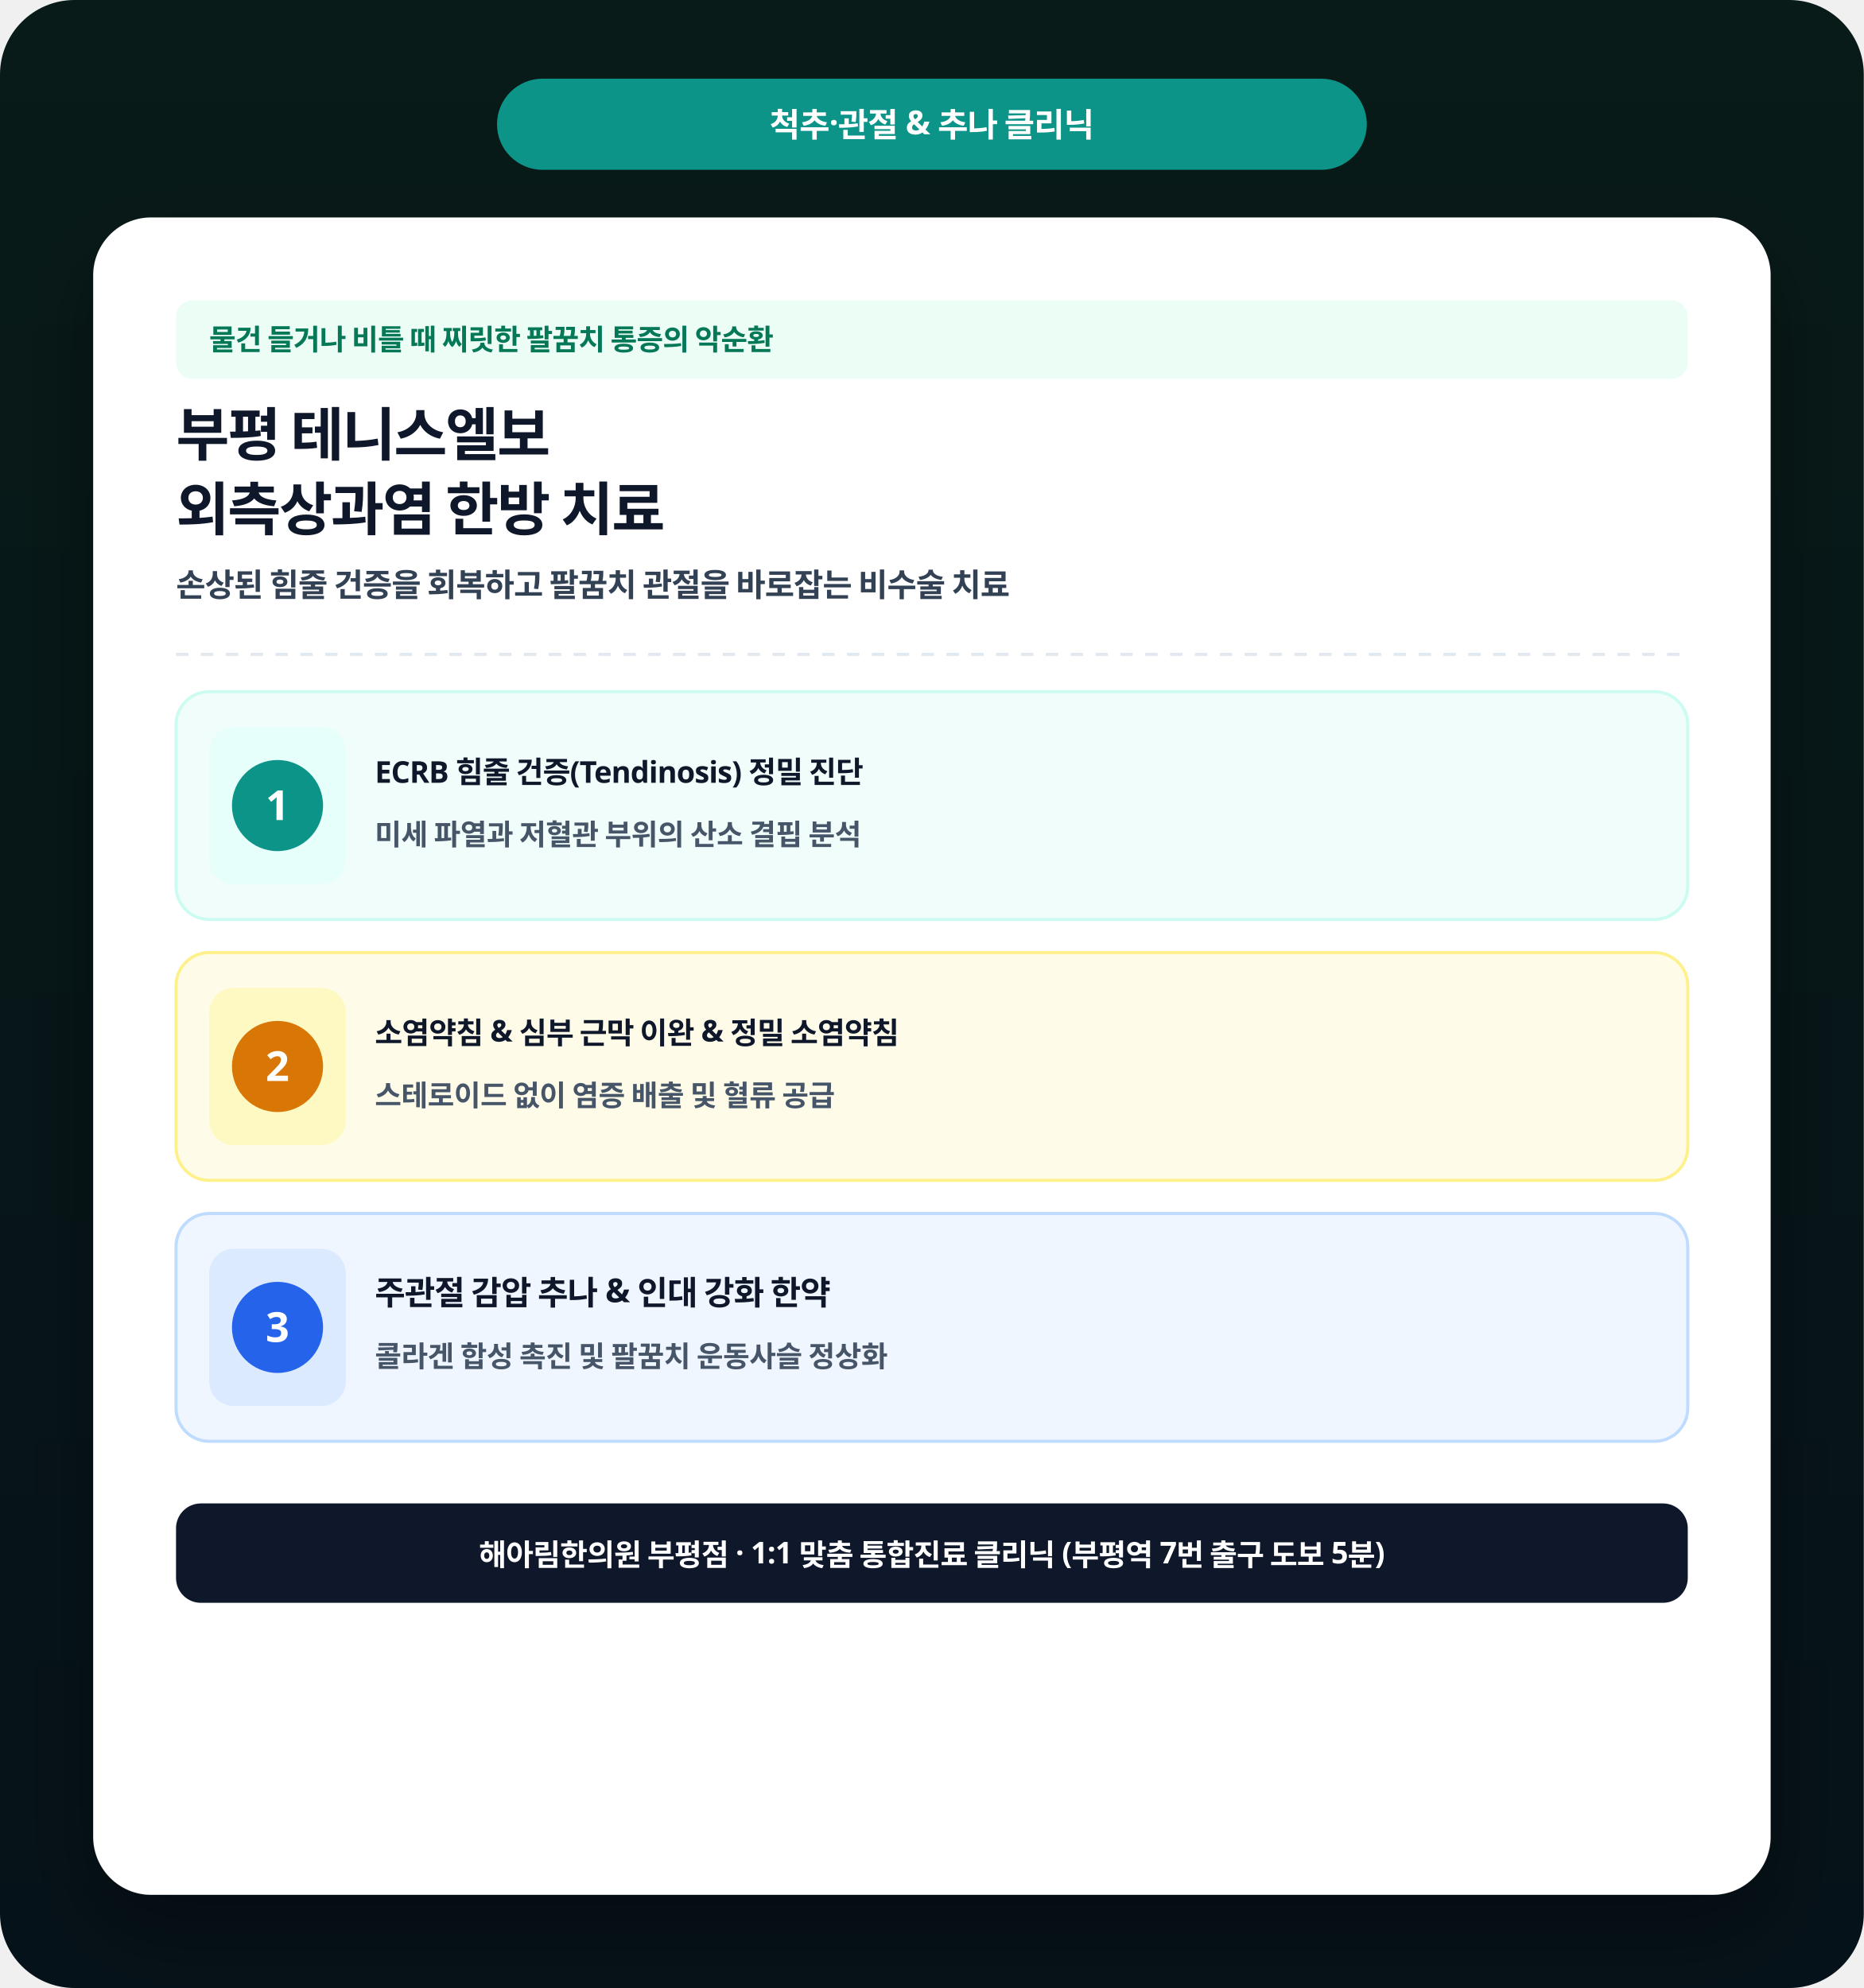
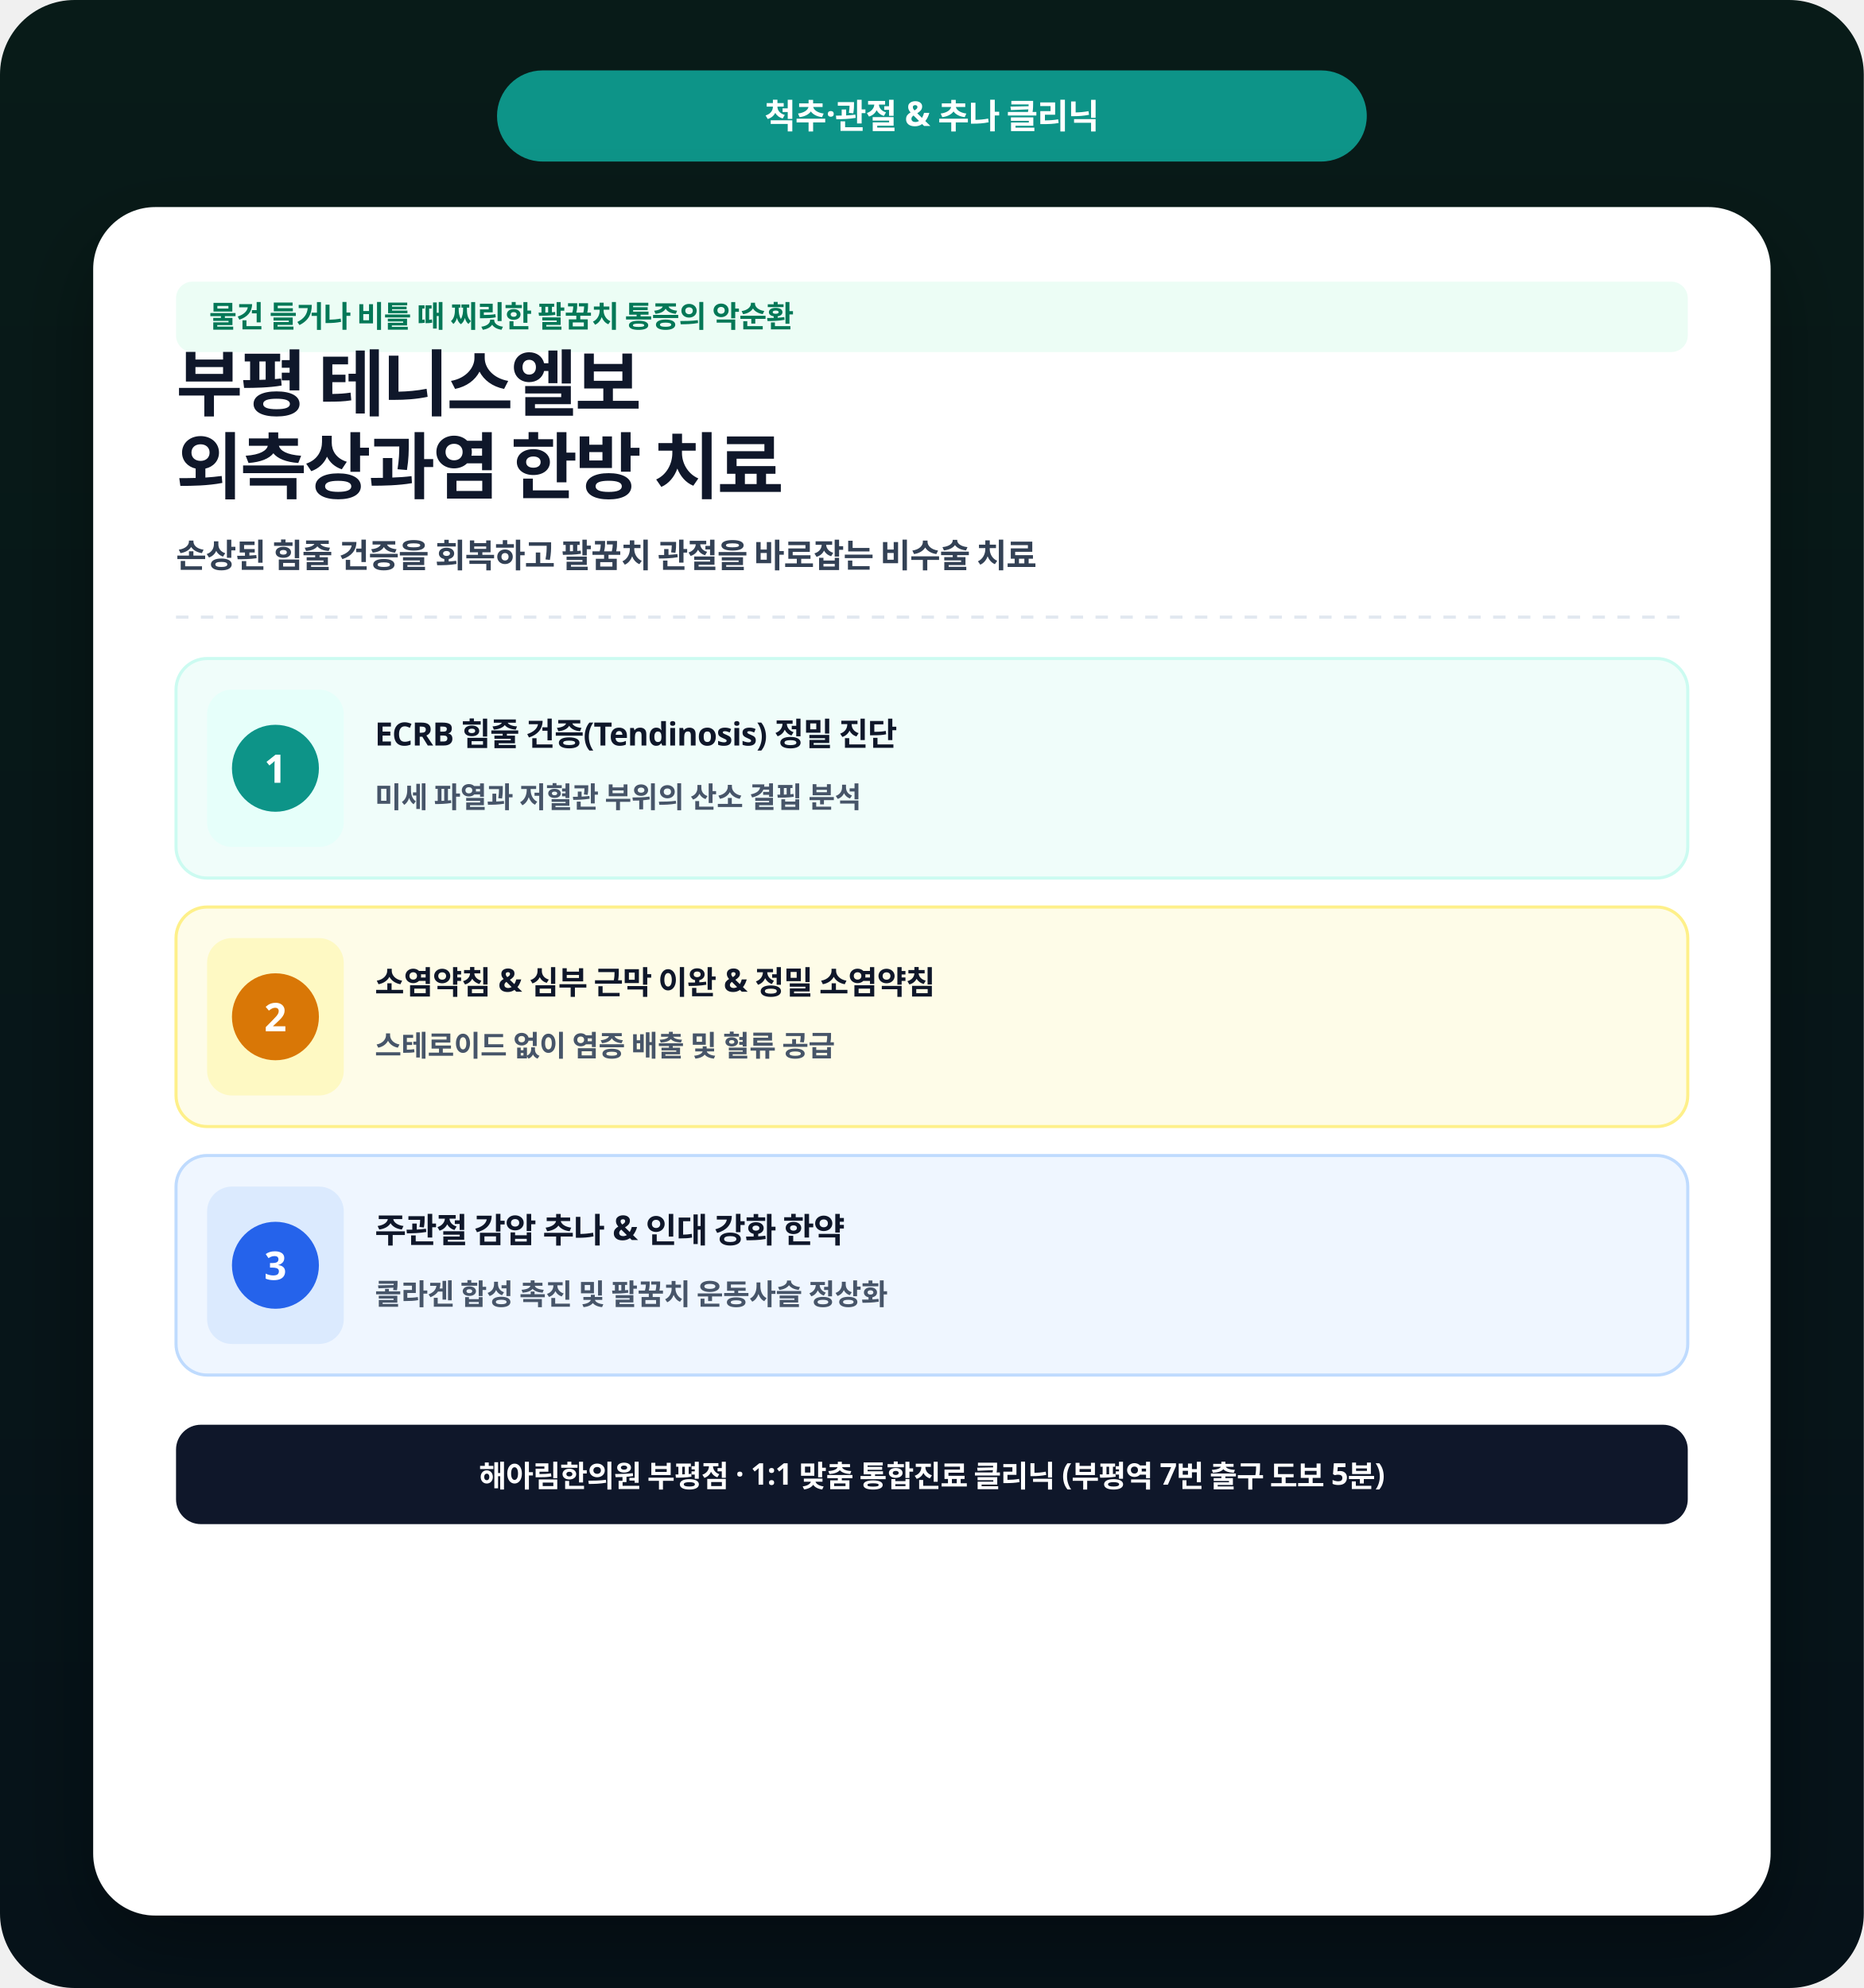
<svg xmlns="http://www.w3.org/2000/svg" width="900" height="960" viewBox="0 0 900 960">
  <defs>
    <linearGradient id="bgGrad" x1="0%" y1="0%" x2="0%" y2="100%">
      <stop offset="0%" stop-color="#081b18" />
      <stop offset="100%" stop-color="#061219" />
    </linearGradient>
    <filter id="cardShadow" x="-10%" y="-10%" width="120%" height="120%">
      <feDropShadow dx="0" dy="16" stdDeviation="20" flood-color="#000000" flood-opacity="0.35" />
    </filter>
  </defs>
  <rect x="0" y="0" width="900" height="960" rx="36" fill="url(#bgGrad)" />
-   <g transform="translate(450, 60)">
+   <g transform="translate(450, 56)">
    <rect x="-210" y="-22" width="420" height="44" rx="22" fill="#0d9488" />
-     <text x="0" y="6" font-size="16" font-weight="900" fill="#ffffff" text-anchor="middle" font-family="Pretendard, 'Malgun Gothic', sans-serif" letter-spacing="-0.02em">
+     <text x="0" y="6" font-size="16.5" font-weight="900" fill="#ffffff" text-anchor="middle" font-family="Pretendard, 'Malgun Gothic', sans-serif" letter-spacing="-0.02em">
      척추·관절 &amp; 추나 클리닉
    </text>
  </g>
  <g filter="url(#cardShadow)">
-     <rect x="45" y="105" width="810" height="810" rx="28" fill="#ffffff" />
+     <rect x="45" y="100" width="810" height="825" rx="30" fill="#ffffff" />
  </g>
-   <g transform="translate(85, 145)">
-     <rect x="0" y="0" width="730" height="38" rx="8" fill="#ecfdf5" />
-     <text x="16" y="24" font-size="14" font-weight="900" fill="#047857" font-family="Pretendard, 'Malgun Gothic', sans-serif" letter-spacing="-0.02em">
+   <g transform="translate(85, 136)">
+     <rect x="0" y="0" width="730" height="34" rx="8" fill="#ecfdf5" />
+     <text x="16" y="22" font-size="14.5" font-weight="900" fill="#047857" font-family="Pretendard, 'Malgun Gothic', sans-serif" letter-spacing="-0.02em">
      물건 들거나 비틀 때 찌릿한 팔꿈치 통증의 악순환
    </text>
  </g>
  <g>
-     <text x="85" y="220" font-size="28" font-weight="900" fill="#0f172a" font-family="Pretendard, 'Malgun Gothic', sans-serif" letter-spacing="-0.03em">부평 테니스엘보</text>
-     <text x="85" y="256" font-size="28" font-weight="900" fill="#0f172a" font-family="Pretendard, 'Malgun Gothic', sans-serif" letter-spacing="-0.03em">외측상과염 한방 치료</text>
+     <text x="85" y="198" font-size="35" font-weight="900" fill="#0f172a" font-family="Pretendard, 'Malgun Gothic', sans-serif" letter-spacing="-0.035em">부평 테니스엘보</text>
+     <text x="85" y="238" font-size="35" font-weight="900" fill="#0f172a" font-family="Pretendard, 'Malgun Gothic', sans-serif" letter-spacing="-0.035em">외측상과염 한방 치료</text>
  </g>
  <g>
-     <text x="85" y="288" font-size="15.5" font-weight="800" fill="#334155" font-family="Pretendard, 'Malgun Gothic', sans-serif" letter-spacing="-0.02em">
+     <text x="85" y="274" font-size="16" font-weight="800" fill="#334155" font-family="Pretendard, 'Malgun Gothic', sans-serif" letter-spacing="-0.02em">
      손상된 힘줄 건증을 회복하고 팔꿈치 관절을 바로잡는 비수술 치료
    </text>
  </g>
-   <line x1="85" y1="316" x2="815" y2="316" stroke="#e2e8f0" stroke-width="1.5" stroke-dasharray="6,6" />
-   <g transform="translate(85, 334)">
-     <rect x="0" y="0" width="730" height="110" rx="16" fill="#f0fdfa" stroke="#ccfbf1" stroke-width="1.5" />
-     <rect x="16" y="17" width="66" height="76" rx="12" fill="#e6fffa" />
-     <circle cx="49" cy="55" r="22" fill="#0d9488" />
-     <text x="49" y="62" font-size="20" font-weight="900" fill="#ffffff" text-anchor="middle" font-family="Pretendard, 'Malgun Gothic', sans-serif">1</text>
-     <text x="96" y="44" font-size="14.5" font-weight="900" fill="#0f172a" font-family="Pretendard, 'Malgun Gothic', sans-serif" letter-spacing="-0.02em">
+   <line x1="85" y1="298" x2="815" y2="298" stroke="#e2e8f0" stroke-width="1.5" stroke-dasharray="6,6" />
+   <g transform="translate(85, 318)">
+     <rect x="0" y="0" width="730" height="106" rx="15" fill="#f0fdfa" stroke="#ccfbf1" stroke-width="1.5" />
+     <rect x="15" y="15" width="66" height="76" rx="12" fill="#e6fffa" />
+     <circle cx="48" cy="53" r="21" fill="#0d9488" />
+     <text x="48" y="60" font-size="19" font-weight="900" fill="#ffffff" text-anchor="middle" font-family="Pretendard, 'Malgun Gothic', sans-serif">1</text>
+     <text x="96" y="42" font-size="15.5" font-weight="900" fill="#0f172a" font-family="Pretendard, 'Malgun Gothic', sans-serif" letter-spacing="-0.02em">
      ECRB 힘줄 건증(Tendinosis) 정밀 진단
    </text>
-     <text x="96" y="74" font-size="14" font-weight="600" fill="#475569" font-family="Pretendard, 'Malgun Gothic', sans-serif" letter-spacing="-0.01em">
+     <text x="96" y="72" font-size="14" font-weight="600" fill="#475569" font-family="Pretendard, 'Malgun Gothic', sans-serif" letter-spacing="-0.01em">
      미세 파열과 저혈관 부위의 산소 결핍 분석
    </text>
  </g>
-   <g transform="translate(85, 460)">
-     <rect x="0" y="0" width="730" height="110" rx="16" fill="#fefce8" stroke="#fef08a" stroke-width="1.5" />
-     <rect x="16" y="17" width="66" height="76" rx="12" fill="#fef9c3" />
-     <circle cx="49" cy="55" r="22" fill="#d97706" />
-     <text x="49" y="62" font-size="20" font-weight="900" fill="#ffffff" text-anchor="middle" font-family="Pretendard, 'Malgun Gothic', sans-serif">2</text>
-     <text x="96" y="44" font-size="14.5" font-weight="900" fill="#0f172a" font-family="Pretendard, 'Malgun Gothic', sans-serif" letter-spacing="-0.02em">
+   <g transform="translate(85, 438)">
+     <rect x="0" y="0" width="730" height="106" rx="15" fill="#fefce8" stroke="#fef08a" stroke-width="1.5" />
+     <rect x="15" y="15" width="66" height="76" rx="12" fill="#fef9c3" />
+     <circle cx="48" cy="53" r="21" fill="#d97706" />
+     <text x="48" y="60" font-size="19" font-weight="900" fill="#ffffff" text-anchor="middle" font-family="Pretendard, 'Malgun Gothic', sans-serif">2</text>
+     <text x="96" y="42" font-size="15.5" font-weight="900" fill="#0f172a" font-family="Pretendard, 'Malgun Gothic', sans-serif" letter-spacing="-0.02em">
      소염약침 &amp; 심부 근막 이완 &amp; 정밀 소염약침
    </text>
-     <text x="96" y="74" font-size="14" font-weight="600" fill="#475569" font-family="Pretendard, 'Malgun Gothic', sans-serif" letter-spacing="-0.01em">
+     <text x="96" y="72" font-size="14" font-weight="600" fill="#475569" font-family="Pretendard, 'Malgun Gothic', sans-serif" letter-spacing="-0.01em">
      스테로이드 없이 염증 배출 및 혈류 공급
    </text>
  </g>
-   <g transform="translate(85, 586)">
-     <rect x="0" y="0" width="730" height="110" rx="16" fill="#eff6ff" stroke="#bfdbfe" stroke-width="1.5" />
-     <rect x="16" y="17" width="66" height="76" rx="12" fill="#dbeafe" />
-     <circle cx="49" cy="55" r="22" fill="#2563eb" />
-     <text x="49" y="62" font-size="20" font-weight="900" fill="#ffffff" text-anchor="middle" font-family="Pretendard, 'Malgun Gothic', sans-serif">3</text>
-     <text x="96" y="44" font-size="16" font-weight="900" fill="#0f172a" font-family="Pretendard, 'Malgun Gothic', sans-serif" letter-spacing="-0.02em">
+   <g transform="translate(85, 558)">
+     <rect x="0" y="0" width="730" height="106" rx="15" fill="#eff6ff" stroke="#bfdbfe" stroke-width="1.5" />
+     <rect x="15" y="15" width="66" height="76" rx="12" fill="#dbeafe" />
+     <circle cx="48" cy="53" r="21" fill="#2563eb" />
+     <text x="48" y="60" font-size="19" font-weight="900" fill="#ffffff" text-anchor="middle" font-family="Pretendard, 'Malgun Gothic', sans-serif">3</text>
+     <text x="96" y="42" font-size="16.5" font-weight="900" fill="#0f172a" font-family="Pretendard, 'Malgun Gothic', sans-serif" letter-spacing="-0.02em">
      주관절 감압 추나 &amp; 인대 강화 한약
    </text>
-     <text x="96" y="74" font-size="14" font-weight="600" fill="#475569" font-family="Pretendard, 'Malgun Gothic', sans-serif" letter-spacing="-0.01em">
+     <text x="96" y="72" font-size="14" font-weight="600" fill="#475569" font-family="Pretendard, 'Malgun Gothic', sans-serif" letter-spacing="-0.01em">
      콜라겐 합성 촉진 및 팔꿈치 운동사슬 정상화
    </text>
  </g>
-   <g transform="translate(85, 726)">
+   <g transform="translate(85, 688)">
    <rect x="0" y="0" width="730" height="48" rx="12" fill="#0f172a" />
    <text x="365" y="30" font-size="14.5" font-weight="800" fill="#ffffff" text-anchor="middle" font-family="Pretendard, 'Malgun Gothic', sans-serif" letter-spacing="-0.02em">
      해아림한의원 부평점 · 1:1 맞춤 통합진료 클리닉 (부평역 7번 출구 도보 5분)
    </text>
  </g>
</svg>
